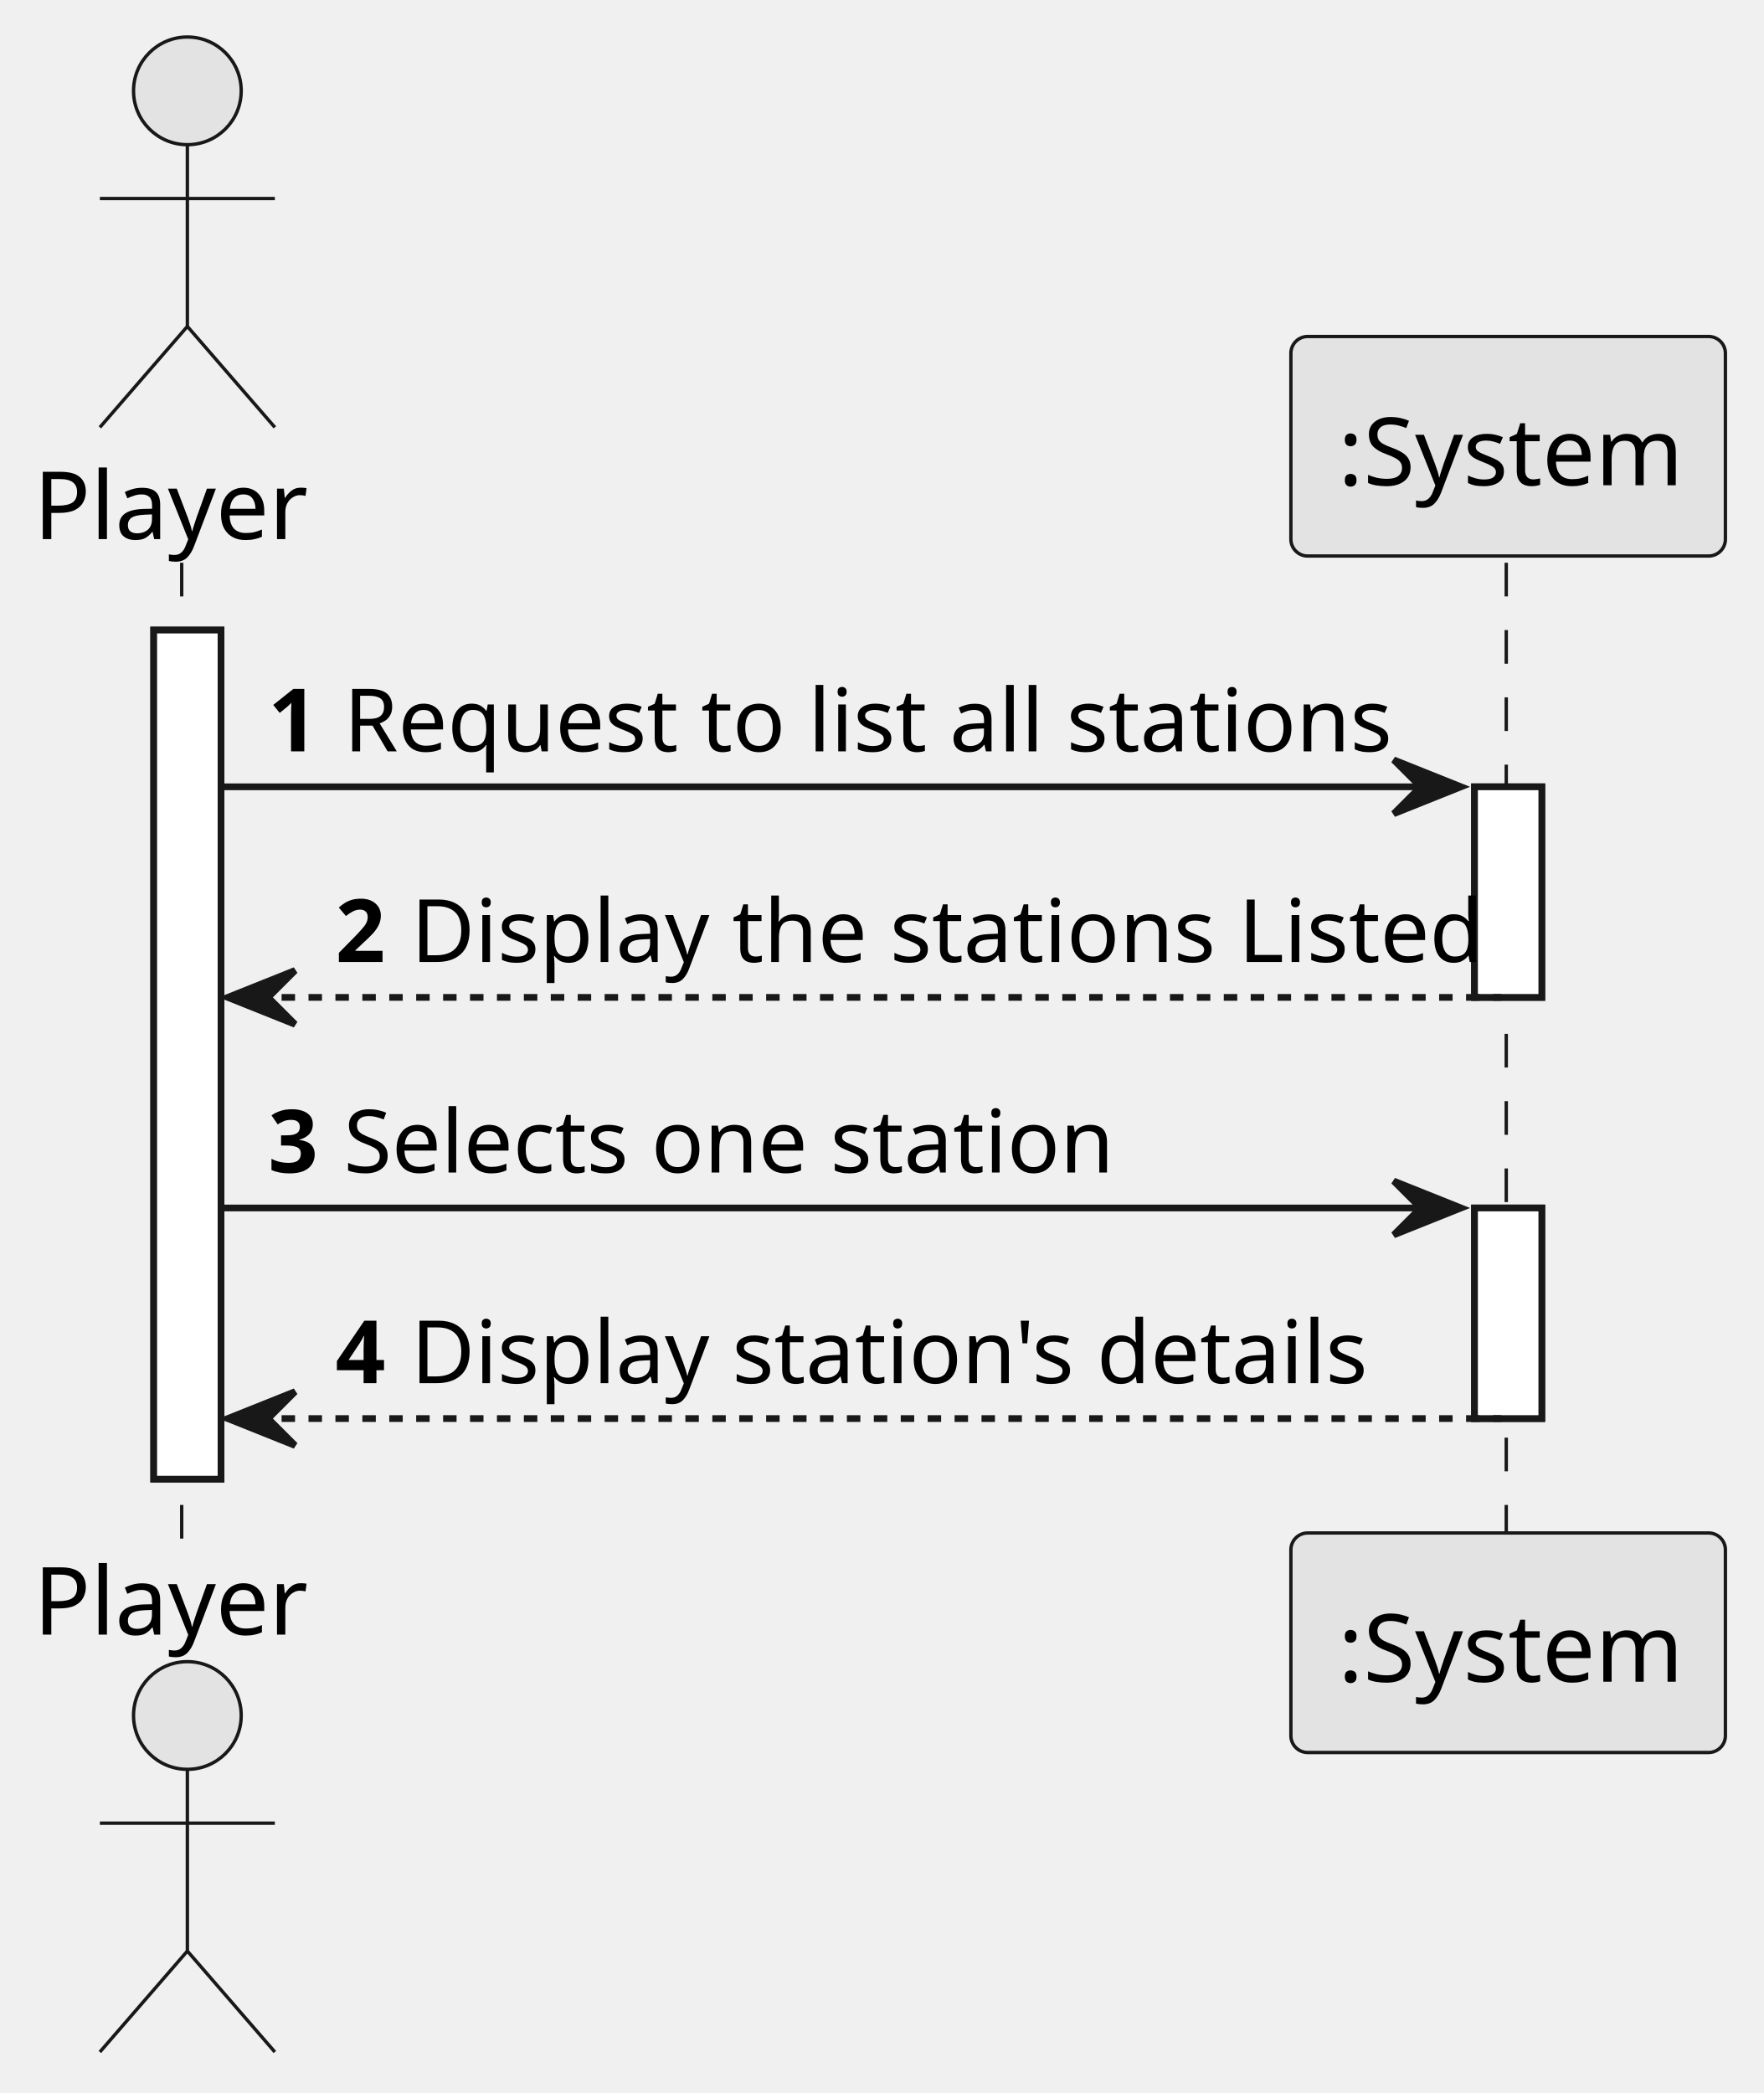
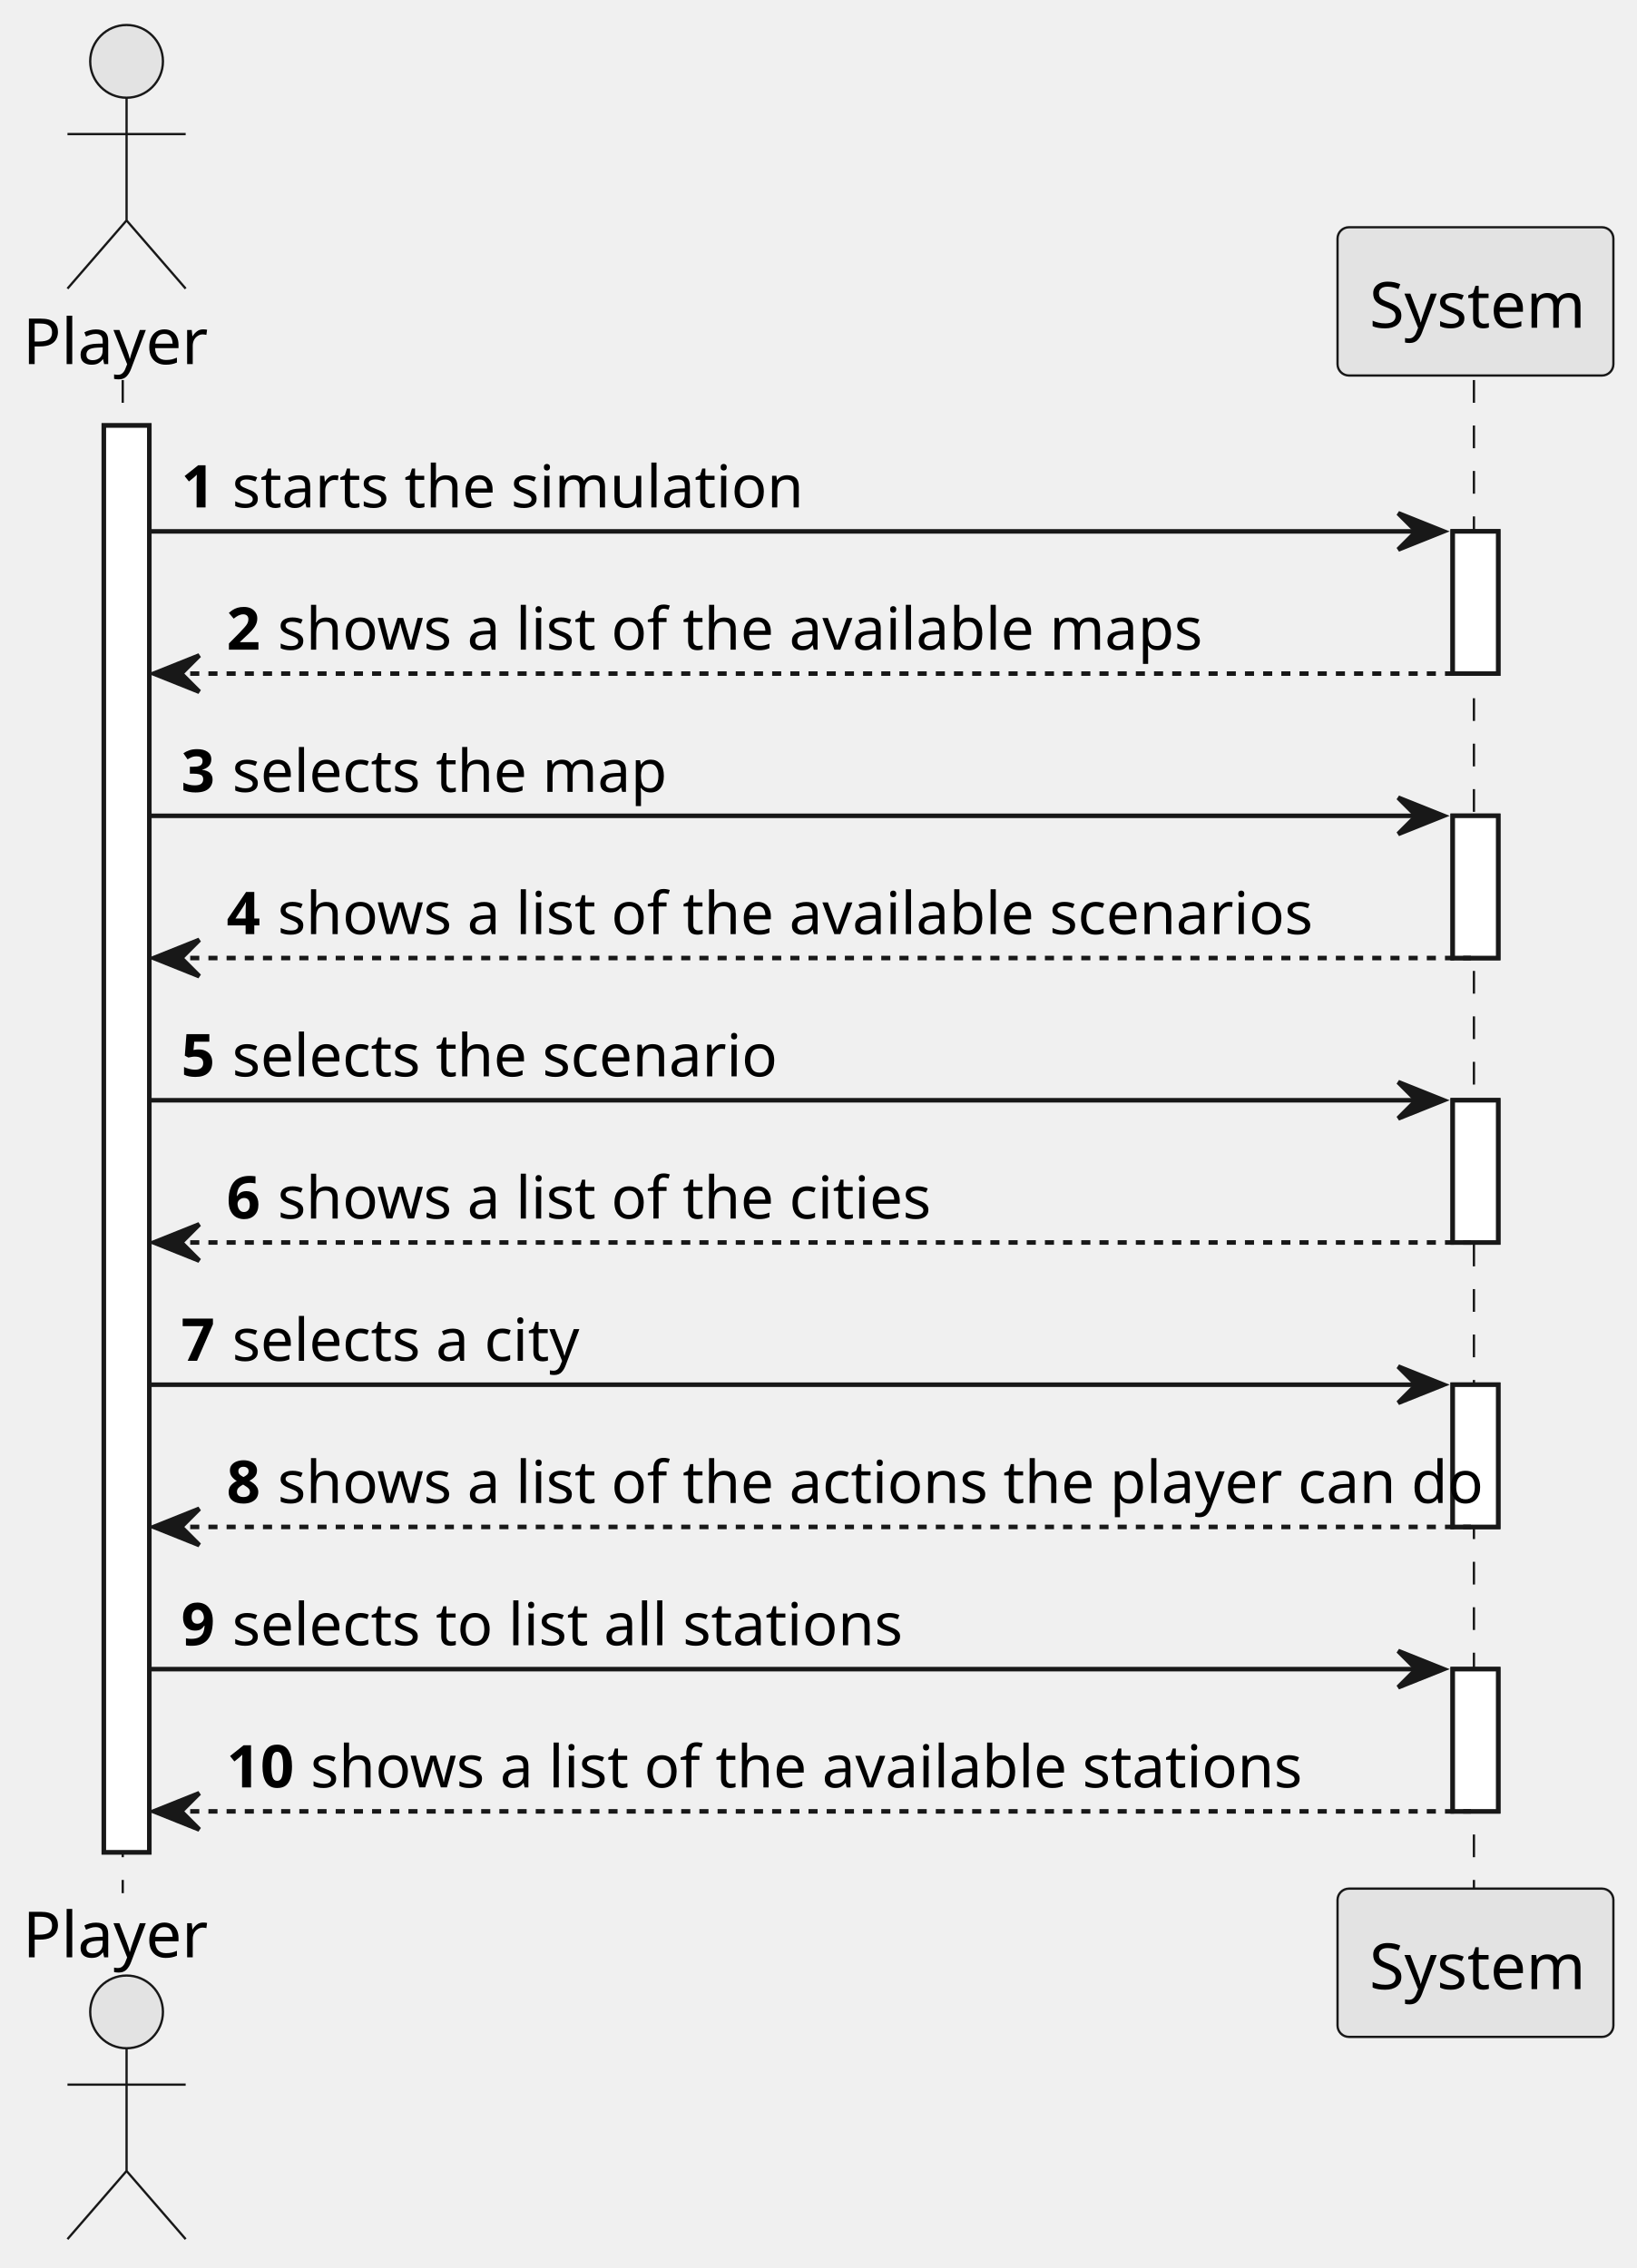
- <svg xmlns="http://www.w3.org/2000/svg" contentStyleType="text/css" height="311px" preserveAspectRatio="none" style="width:262px;height:311px;background:#FFFFFF;" version="1.1" viewBox="0 0 262 311" width="262px" zoomAndPan="magnify">
+ <svg xmlns="http://www.w3.org/2000/svg" contentStyleType="text/css" height="499px" preserveAspectRatio="none" style="width:360px;height:499px;background:#FFFFFF;" version="1.1" viewBox="0 0 360 499" width="360px" zoomAndPan="magnify">
  <defs />
  <g>
-     <rect fill="#FFFFFF" height="126.164" style="stroke:#181818;stroke-width:1.0;" width="10" x="22.841" y="93.621" />
-     <rect fill="#FFFFFF" height="31.291" style="stroke:#181818;stroke-width:1.0;" width="10" x="219.095" y="116.912" />
-     <rect fill="#FFFFFF" height="31.291" style="stroke:#181818;stroke-width:1.0;" width="10" x="219.095" y="179.494" />
-     <line style="stroke:#181818;stroke-width:0.5;stroke-dasharray:5.0,5.0;" x1="27" x2="27" y1="83.621" y2="228.785" />
-     <line style="stroke:#181818;stroke-width:0.5;stroke-dasharray:5.0,5.0;" x1="223.812" x2="223.812" y1="83.621" y2="228.785" />
+     <rect fill="#FFFFFF" height="313.91" style="stroke:#181818;stroke-width:1.0;" width="10" x="22.841" y="93.621" />
+     <rect fill="#FFFFFF" height="31.291" style="stroke:#181818;stroke-width:1.0;" width="10" x="319.546" y="116.912" />
+     <rect fill="#FFFFFF" height="31.291" style="stroke:#181818;stroke-width:1.0;" width="10" x="319.546" y="179.494" />
+     <rect fill="#FFFFFF" height="31.291" style="stroke:#181818;stroke-width:1.0;" width="10" x="319.546" y="242.076" />
+     <rect fill="#FFFFFF" height="31.291" style="stroke:#181818;stroke-width:1.0;" width="10" x="319.546" y="304.658" />
+     <rect fill="#FFFFFF" height="31.291" style="stroke:#181818;stroke-width:1.0;" width="10" x="319.546" y="367.24" />
+     <line style="stroke:#181818;stroke-width:0.5;stroke-dasharray:5.0,5.0;" x1="27" x2="27" y1="83.621" y2="416.531" />
+     <line style="stroke:#181818;stroke-width:0.5;stroke-dasharray:5.0,5.0;" x1="324.209" x2="324.209" y1="83.621" y2="416.531" />
    <text fill="#000000" font-family="sans-serif" font-size="14" lengthAdjust="spacing" textLength="39.683" x="5" y="80.107">Player</text>
    <ellipse cx="27.841" cy="13.5" fill="#E3E3E3" rx="8" ry="8" style="stroke:#181818;stroke-width:0.5;" />
    <path d="M27.841,21.5 L27.841,48.5 M14.841,29.5 L40.841,29.5 M27.841,48.5 L14.841,63.5 M27.841,48.5 L40.841,63.5 " fill="none" style="stroke:#181818;stroke-width:0.5;" />
-     <text fill="#000000" font-family="sans-serif" font-size="14" lengthAdjust="spacing" textLength="39.683" x="5" y="242.893">Player</text>
-     <ellipse cx="27.841" cy="254.906" fill="#E3E3E3" rx="8" ry="8" style="stroke:#181818;stroke-width:0.5;" />
-     <path d="M27.841,262.906 L27.841,289.906 M14.841,270.906 L40.841,270.906 M27.841,289.906 L14.841,304.906 M27.841,289.906 L40.841,304.906 " fill="none" style="stroke:#181818;stroke-width:0.5;" />
-     <rect fill="#E3E3E3" height="32.621" rx="2.5" ry="2.5" style="stroke:#181818;stroke-width:0.5;" width="64.565" x="191.812" y="50" />
-     <text fill="#000000" font-family="sans-serif" font-size="14" lengthAdjust="spacing" textLength="50.565" x="198.812" y="72.107">:System</text>
-     <rect fill="#E3E3E3" height="32.621" rx="2.5" ry="2.5" style="stroke:#181818;stroke-width:0.5;" width="64.565" x="191.812" y="227.785" />
-     <text fill="#000000" font-family="sans-serif" font-size="14" lengthAdjust="spacing" textLength="50.565" x="198.812" y="249.893">:System</text>
-     <rect fill="#FFFFFF" height="126.164" style="stroke:#181818;stroke-width:1.0;" width="10" x="22.841" y="93.621" />
-     <rect fill="#FFFFFF" height="31.291" style="stroke:#181818;stroke-width:1.0;" width="10" x="219.095" y="116.912" />
-     <rect fill="#FFFFFF" height="31.291" style="stroke:#181818;stroke-width:1.0;" width="10" x="219.095" y="179.494" />
-     <polygon fill="#181818" points="207.095,112.912,217.095,116.912,207.095,120.912,211.095,116.912" style="stroke:#181818;stroke-width:1.0;" />
-     <line style="stroke:#181818;stroke-width:1.0;" x1="32.841" x2="213.095" y1="116.912" y2="116.912" />
+     <text fill="#000000" font-family="sans-serif" font-size="14" lengthAdjust="spacing" textLength="39.683" x="5" y="430.639">Player</text>
+     <ellipse cx="27.841" cy="442.652" fill="#E3E3E3" rx="8" ry="8" style="stroke:#181818;stroke-width:0.5;" />
+     <path d="M27.841,450.652 L27.841,477.652 M14.841,458.652 L40.841,458.652 M27.841,477.652 L14.841,492.652 M27.841,477.652 L40.841,492.652 " fill="none" style="stroke:#181818;stroke-width:0.5;" />
+     <rect fill="#E3E3E3" height="32.621" rx="2.5" ry="2.5" style="stroke:#181818;stroke-width:0.5;" width="60.676" x="294.209" y="50" />
+     <text fill="#000000" font-family="sans-serif" font-size="14" lengthAdjust="spacing" textLength="46.676" x="301.209" y="72.107">System</text>
+     <rect fill="#E3E3E3" height="32.621" rx="2.5" ry="2.5" style="stroke:#181818;stroke-width:0.5;" width="60.676" x="294.209" y="415.531" />
+     <text fill="#000000" font-family="sans-serif" font-size="14" lengthAdjust="spacing" textLength="46.676" x="301.209" y="437.639">System</text>
+     <rect fill="#FFFFFF" height="313.91" style="stroke:#181818;stroke-width:1.0;" width="10" x="22.841" y="93.621" />
+     <rect fill="#FFFFFF" height="31.291" style="stroke:#181818;stroke-width:1.0;" width="10" x="319.546" y="116.912" />
+     <rect fill="#FFFFFF" height="31.291" style="stroke:#181818;stroke-width:1.0;" width="10" x="319.546" y="179.494" />
+     <rect fill="#FFFFFF" height="31.291" style="stroke:#181818;stroke-width:1.0;" width="10" x="319.546" y="242.076" />
+     <rect fill="#FFFFFF" height="31.291" style="stroke:#181818;stroke-width:1.0;" width="10" x="319.546" y="304.658" />
+     <rect fill="#FFFFFF" height="31.291" style="stroke:#181818;stroke-width:1.0;" width="10" x="319.546" y="367.24" />
+     <polygon fill="#181818" points="307.546,112.912,317.546,116.912,307.546,120.912,311.546,116.912" style="stroke:#181818;stroke-width:1.0;" />
+     <line style="stroke:#181818;stroke-width:1.0;" x1="32.841" x2="313.546" y1="116.912" y2="116.912" />
    <text fill="#000000" font-family="sans-serif" font-size="13" font-weight="bold" lengthAdjust="spacing" textLength="7.23" x="39.841" y="111.649">1</text>
-     <text fill="#000000" font-family="sans-serif" font-size="13" lengthAdjust="spacing" textLength="147.405" x="51.071" y="111.649">Request to list all stations</text>
+     <text fill="#000000" font-family="sans-serif" font-size="13" lengthAdjust="spacing" textLength="115.603" x="51.071" y="111.649">starts the simulation</text>
    <polygon fill="#181818" points="43.841,144.203,33.841,148.203,43.841,152.203,39.841,148.203" style="stroke:#181818;stroke-width:1.0;" />
-     <line style="stroke:#181818;stroke-width:1.0;stroke-dasharray:2.0,2.0;" x1="37.841" x2="223.095" y1="148.203" y2="148.203" />
+     <line style="stroke:#181818;stroke-width:1.0;stroke-dasharray:2.0,2.0;" x1="37.841" x2="323.546" y1="148.203" y2="148.203" />
    <text fill="#000000" font-family="sans-serif" font-size="13" font-weight="bold" lengthAdjust="spacing" textLength="7.23" x="49.841" y="142.94">2</text>
-     <text fill="#000000" font-family="sans-serif" font-size="13" lengthAdjust="spacing" textLength="151.023" x="61.071" y="142.94">Display the stations Listed</text>
-     <polygon fill="#181818" points="207.095,175.494,217.095,179.494,207.095,183.494,211.095,179.494" style="stroke:#181818;stroke-width:1.0;" />
-     <line style="stroke:#181818;stroke-width:1.0;" x1="32.841" x2="213.095" y1="179.494" y2="179.494" />
+     <text fill="#000000" font-family="sans-serif" font-size="13" lengthAdjust="spacing" textLength="193.654" x="61.071" y="142.94">shows a list of the available maps</text>
+     <polygon fill="#181818" points="307.546,175.494,317.546,179.494,307.546,183.494,311.546,179.494" style="stroke:#181818;stroke-width:1.0;" />
+     <line style="stroke:#181818;stroke-width:1.0;" x1="32.841" x2="313.546" y1="179.494" y2="179.494" />
    <text fill="#000000" font-family="sans-serif" font-size="13" font-weight="bold" lengthAdjust="spacing" textLength="7.23" x="39.841" y="174.231">3</text>
-     <text fill="#000000" font-family="sans-serif" font-size="13" lengthAdjust="spacing" textLength="109.846" x="51.071" y="174.231">Selects one station</text>
+     <text fill="#000000" font-family="sans-serif" font-size="13" lengthAdjust="spacing" textLength="91.044" x="51.071" y="174.231">selects the map</text>
    <polygon fill="#181818" points="43.841,206.785,33.841,210.785,43.841,214.785,39.841,210.785" style="stroke:#181818;stroke-width:1.0;" />
-     <line style="stroke:#181818;stroke-width:1.0;stroke-dasharray:2.0,2.0;" x1="37.841" x2="223.095" y1="210.785" y2="210.785" />
+     <line style="stroke:#181818;stroke-width:1.0;stroke-dasharray:2.0,2.0;" x1="37.841" x2="323.546" y1="210.785" y2="210.785" />
    <text fill="#000000" font-family="sans-serif" font-size="13" font-weight="bold" lengthAdjust="spacing" textLength="7.23" x="49.841" y="205.523">4</text>
-     <text fill="#000000" font-family="sans-serif" font-size="13" lengthAdjust="spacing" textLength="134.71" x="61.071" y="205.523">Display station's details</text>
+     <text fill="#000000" font-family="sans-serif" font-size="13" lengthAdjust="spacing" textLength="217.502" x="61.071" y="205.523">shows a list of the available scenarios</text>
+     <polygon fill="#181818" points="307.546,238.076,317.546,242.076,307.546,246.076,311.546,242.076" style="stroke:#181818;stroke-width:1.0;" />
+     <line style="stroke:#181818;stroke-width:1.0;" x1="32.841" x2="313.546" y1="242.076" y2="242.076" />
+     <text fill="#000000" font-family="sans-serif" font-size="13" font-weight="bold" lengthAdjust="spacing" textLength="7.23" x="39.841" y="236.814">5</text>
+     <text fill="#000000" font-family="sans-serif" font-size="13" lengthAdjust="spacing" textLength="114.893" x="51.071" y="236.814">selects the scenario</text>
+     <polygon fill="#181818" points="43.841,269.367,33.841,273.367,43.841,277.367,39.841,273.367" style="stroke:#181818;stroke-width:1.0;" />
+     <line style="stroke:#181818;stroke-width:1.0;stroke-dasharray:2.0,2.0;" x1="37.841" x2="323.546" y1="273.367" y2="273.367" />
+     <text fill="#000000" font-family="sans-serif" font-size="13" font-weight="bold" lengthAdjust="spacing" textLength="7.23" x="49.841" y="268.104">6</text>
+     <text fill="#000000" font-family="sans-serif" font-size="13" lengthAdjust="spacing" textLength="136.557" x="61.071" y="268.104">shows a list of the cities</text>
+     <polygon fill="#181818" points="307.546,300.658,317.546,304.658,307.546,308.658,311.546,304.658" style="stroke:#181818;stroke-width:1.0;" />
+     <line style="stroke:#181818;stroke-width:1.0;" x1="32.841" x2="313.546" y1="304.658" y2="304.658" />
+     <text fill="#000000" font-family="sans-serif" font-size="13" font-weight="bold" lengthAdjust="spacing" textLength="7.23" x="39.841" y="299.396">7</text>
+     <text fill="#000000" font-family="sans-serif" font-size="13" lengthAdjust="spacing" textLength="74.414" x="51.071" y="299.396">selects a city</text>
+     <polygon fill="#181818" points="43.841,331.949,33.841,335.949,43.841,339.949,39.841,335.949" style="stroke:#181818;stroke-width:1.0;" />
+     <line style="stroke:#181818;stroke-width:1.0;stroke-dasharray:2.0,2.0;" x1="37.841" x2="323.546" y1="335.949" y2="335.949" />
+     <text fill="#000000" font-family="sans-serif" font-size="13" font-weight="bold" lengthAdjust="spacing" textLength="7.23" x="49.841" y="330.687">8</text>
+     <text fill="#000000" font-family="sans-serif" font-size="13" lengthAdjust="spacing" textLength="251.475" x="61.071" y="330.687">shows a list of the actions the player can do</text>
+     <polygon fill="#181818" points="307.546,363.24,317.546,367.24,307.546,371.24,311.546,367.24" style="stroke:#181818;stroke-width:1.0;" />
+     <line style="stroke:#181818;stroke-width:1.0;" x1="32.841" x2="313.546" y1="367.24" y2="367.24" />
+     <text fill="#000000" font-family="sans-serif" font-size="13" font-weight="bold" lengthAdjust="spacing" textLength="7.23" x="39.841" y="361.978">9</text>
+     <text fill="#000000" font-family="sans-serif" font-size="13" lengthAdjust="spacing" textLength="139.445" x="51.071" y="361.978">selects to list all stations</text>
+     <polygon fill="#181818" points="43.841,394.531,33.841,398.531,43.841,402.531,39.841,398.531" style="stroke:#181818;stroke-width:1.0;" />
+     <line style="stroke:#181818;stroke-width:1.0;stroke-dasharray:2.0,2.0;" x1="37.841" x2="323.546" y1="398.531" y2="398.531" />
+     <text fill="#000000" font-family="sans-serif" font-size="13" font-weight="bold" lengthAdjust="spacing" textLength="14.46" x="49.841" y="393.269">10</text>
+     <text fill="#000000" font-family="sans-serif" font-size="13" lengthAdjust="spacing" textLength="206.667" x="68.301" y="393.269">shows a list of the available stations</text>
  </g>
</svg>
